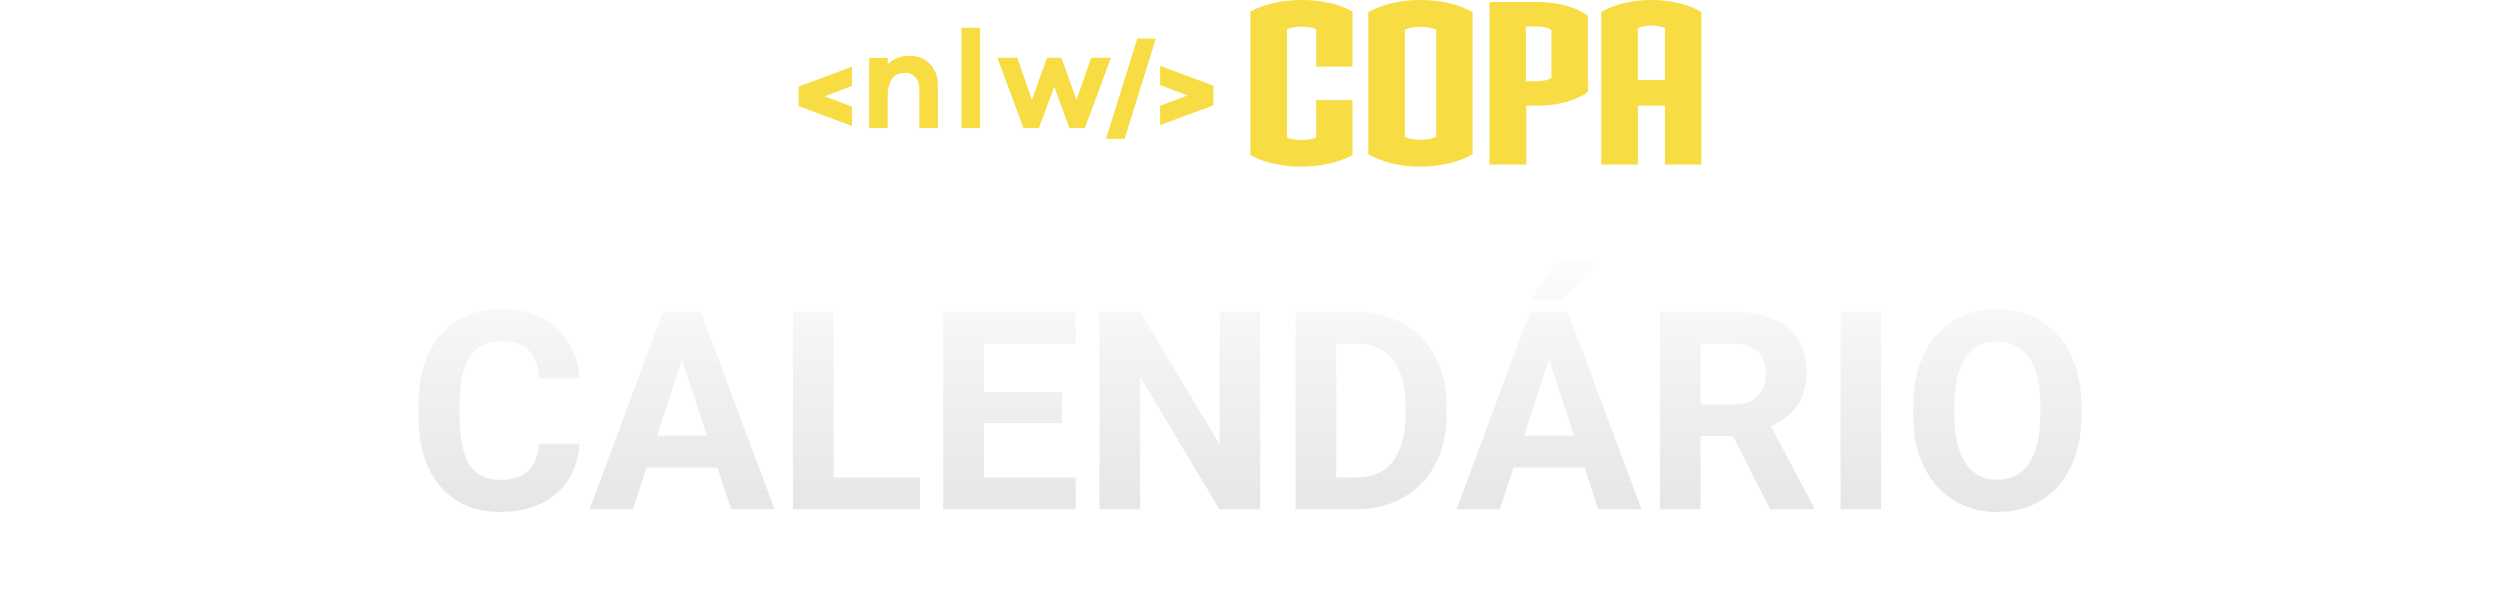
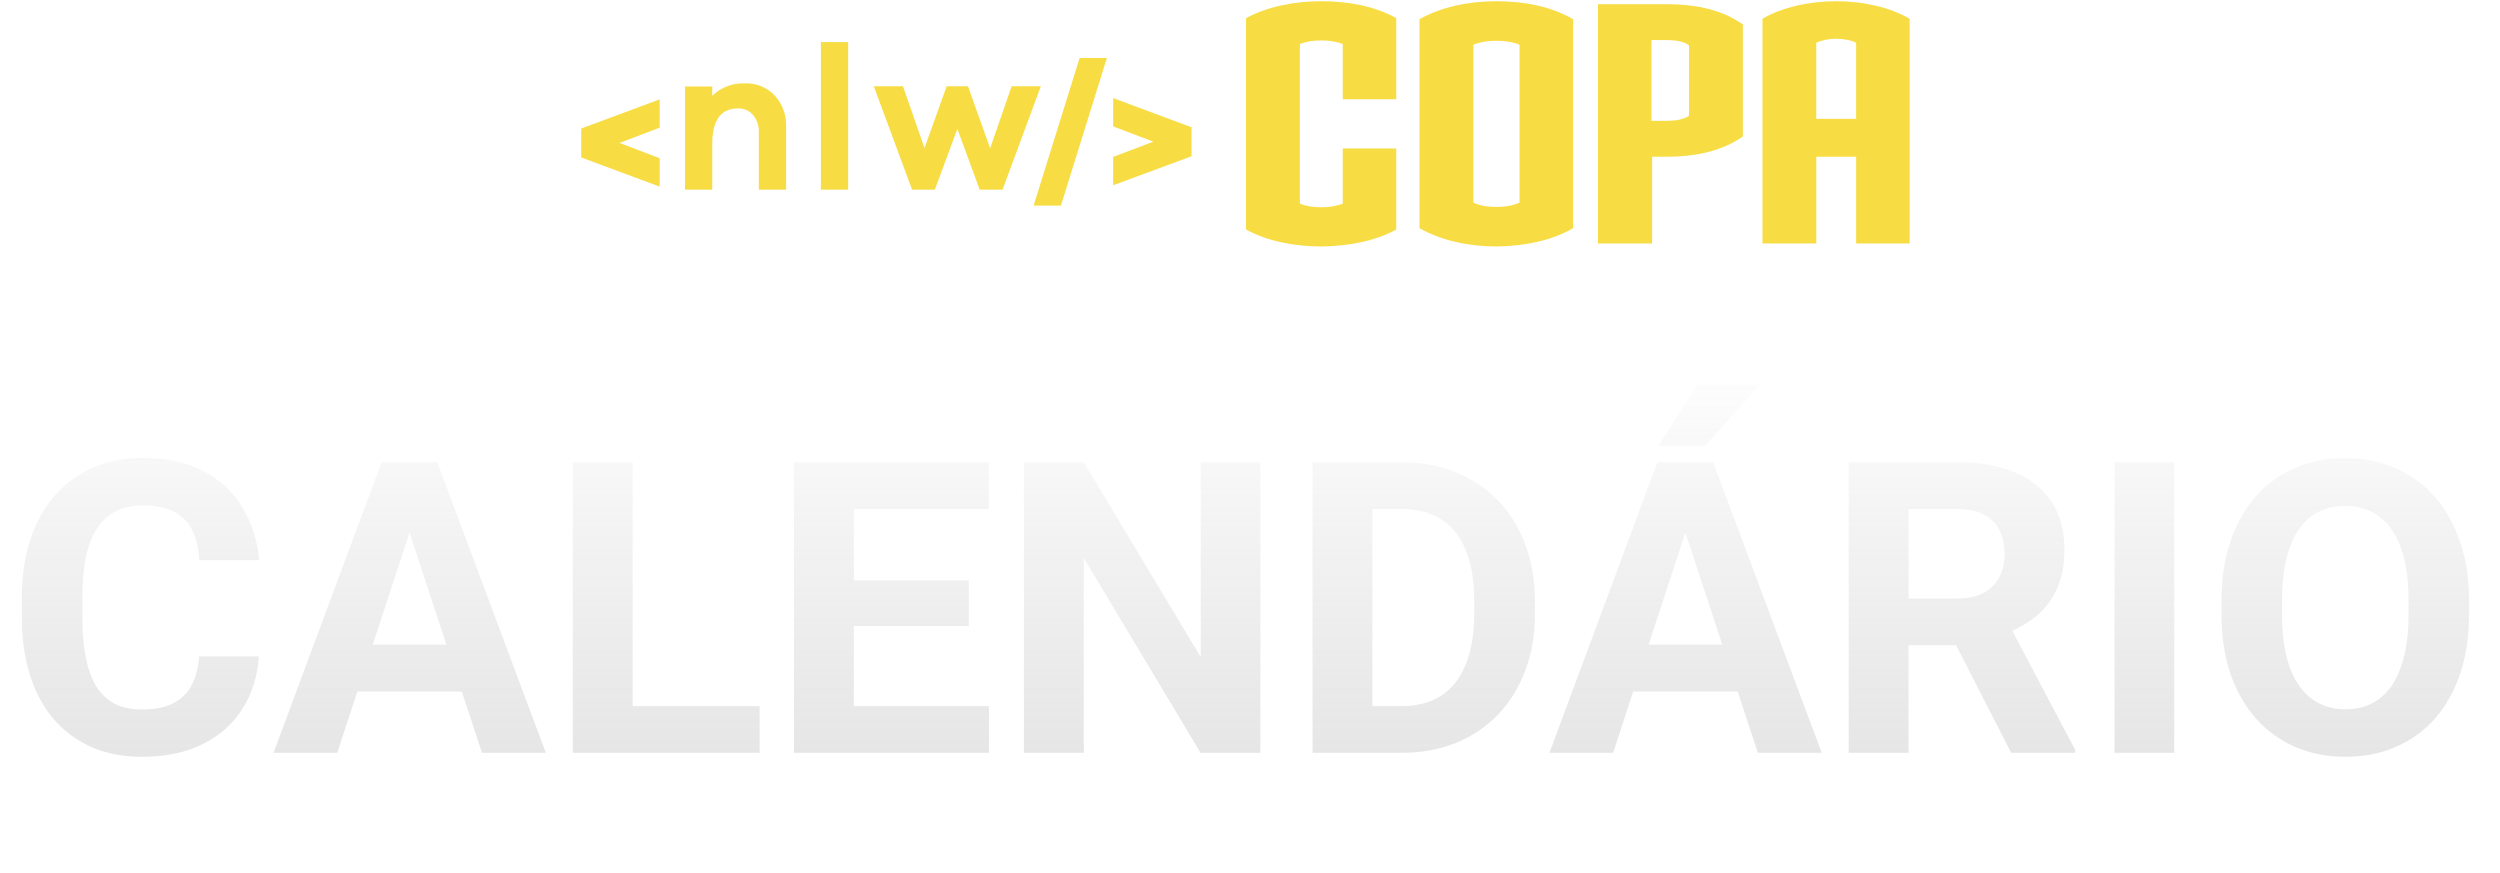
- <svg xmlns="http://www.w3.org/2000/svg" width="270" height="64" viewBox="0 0 270 64" fill="none">
-   <path fill-rule="evenodd" clip-rule="evenodd" d="M92.013 9.282V7.203L86.267 9.339H86.256V11.472H86.267L92.013 13.607V11.526L89.066 10.4L92.013 9.279V9.282Z" fill="#F7DD43" />
-   <path fill-rule="evenodd" clip-rule="evenodd" d="M125.292 13.504V11.425L128.236 10.307L125.292 9.189V7.111L131.03 9.246H131.043V11.382H131.03L125.292 13.506V13.504ZM122.827 4.17L119.454 15H121.456L124.83 4.17H122.827Z" fill="#F7DD43" />
-   <path fill-rule="evenodd" clip-rule="evenodd" d="M100.454 6.917C101.026 7.543 101.325 8.37 101.29 9.216V13.83H99.287V9.641C99.312 9.173 99.162 8.716 98.868 8.351C98.591 8.027 98.18 7.848 97.753 7.867C96.499 7.867 95.87 8.737 95.87 10.476V13.83H93.868V6.256H95.87V6.939C96.507 6.322 97.369 5.993 98.256 6.031C99.083 5.995 99.883 6.319 100.454 6.917Z" fill="#F7DD43" />
-   <path fill-rule="evenodd" clip-rule="evenodd" d="M103.841 3V13.83H105.844V3H103.841Z" fill="#F7DD43" />
-   <path fill-rule="evenodd" clip-rule="evenodd" d="M117.166 13.83H115.496L113.858 9.369L112.204 13.83H110.534L107.726 6.243H109.867L111.445 10.781L113.072 6.243H114.636L116.263 10.794L117.841 6.243H119.982L117.172 13.83H117.166Z" fill="#F7DD43" />
-   <path d="M140.58 17.998C138.653 17.998 136.629 17.633 135.043 16.754V1.244C136.605 0.39 138.628 2.85548e-05 140.58 2.85548e-05C142.531 2.85548e-05 144.507 0.365 146.066 1.244V7.195H142.139V3.146C141.676 2.951 141.115 2.878 140.555 2.878C139.995 2.878 139.481 2.951 138.993 3.146V14.852C139.456 15.047 139.993 15.12 140.555 15.12C141.117 15.12 141.652 15.047 142.139 14.852V10.805H146.066V16.756C144.53 17.61 142.506 17.975 140.58 18V17.998Z" fill="#F7DD43" />
-   <path d="M153.431 17.998C151.358 17.998 149.359 17.558 147.773 16.657V1.317C149.334 0.44 151.335 0 153.431 0C155.528 0 157.479 0.415 159.04 1.317V16.657C157.504 17.558 155.48 17.973 153.431 17.998ZM155.115 3.195C154.652 3 154.091 2.903 153.408 2.903C152.726 2.903 152.189 3 151.725 3.195V14.78C152.187 15 152.749 15.097 153.408 15.097C154.068 15.097 154.628 15 155.115 14.78V3.195Z" fill="#F7DD43" />
-   <path d="M165.893 11.413H164.844V17.778H160.869V0.22H165.893C168.284 0.22 170.088 0.707 171.502 1.707V9.926C170.113 10.902 168.282 11.413 165.893 11.413ZM167.552 3.243C167.187 2.975 166.698 2.853 165.868 2.853H164.794V8.779H165.868C166.673 8.779 167.16 8.657 167.552 8.414V3.243Z" fill="#F7DD43" />
-   <path d="M179.817 17.778V11.413H176.891V17.778H172.941V1.292C174.38 0.438 176.404 0 178.355 0C180.306 0 182.305 0.44 183.744 1.292V17.778H179.817ZM179.817 3.048C179.402 2.853 178.89 2.756 178.353 2.756C177.816 2.756 177.304 2.853 176.889 3.048V8.632H179.815V3.048H179.817Z" fill="#F7DD43" />
-   <path d="M58.213 47.925H62.593C62.505 49.36 62.109 50.635 61.406 51.748C60.713 52.861 59.741 53.73 58.491 54.355C57.251 54.98 55.757 55.293 54.009 55.293C52.642 55.293 51.416 55.059 50.332 54.59C49.248 54.111 48.32 53.428 47.549 52.539C46.787 51.65 46.206 50.576 45.806 49.316C45.405 48.057 45.205 46.645 45.205 45.083V43.603C45.205 42.041 45.41 40.63 45.82 39.37C46.24 38.101 46.836 37.022 47.607 36.133C48.389 35.244 49.321 34.56 50.405 34.082C51.489 33.603 52.7 33.364 54.038 33.364C55.815 33.364 57.315 33.687 58.535 34.331C59.766 34.976 60.718 35.864 61.392 36.997C62.075 38.13 62.485 39.419 62.622 40.864H58.227C58.179 40.005 58.008 39.277 57.715 38.682C57.422 38.076 56.977 37.622 56.382 37.319C55.796 37.007 55.015 36.851 54.038 36.851C53.306 36.851 52.666 36.987 52.119 37.261C51.572 37.534 51.113 37.949 50.742 38.506C50.371 39.062 50.093 39.766 49.907 40.615C49.731 41.455 49.644 42.441 49.644 43.574V45.083C49.644 46.187 49.727 47.158 49.893 47.998C50.059 48.828 50.312 49.531 50.654 50.107C51.006 50.674 51.455 51.103 52.002 51.397C52.559 51.68 53.227 51.821 54.009 51.821C54.927 51.821 55.684 51.675 56.279 51.382C56.875 51.089 57.329 50.654 57.642 50.078C57.964 49.502 58.154 48.784 58.213 47.925ZM74.15 37.319L68.35 55H63.677L71.602 33.672H74.575L74.15 37.319ZM78.97 55L73.154 37.319L72.686 33.672H75.689L83.657 55H78.97ZM78.706 47.06V50.503H67.441V47.06H78.706ZM99.346 51.572V55H88.608V51.572H99.346ZM90.029 33.672V55H85.635V33.672H90.029ZM116.177 51.572V55H104.824V51.572H116.177ZM106.26 33.672V55H101.865V33.672H106.26ZM114.697 42.358V45.698H104.824V42.358H114.697ZM116.162 33.672V37.114H104.824V33.672H116.162ZM136.099 33.672V55H131.704L123.135 40.703V55H118.74V33.672H123.135L131.719 47.983V33.672H136.099ZM146.47 55H141.826L141.855 51.572H146.47C147.622 51.572 148.594 51.313 149.385 50.796C150.176 50.269 150.771 49.502 151.172 48.496C151.582 47.49 151.787 46.274 151.787 44.849V43.809C151.787 42.715 151.67 41.753 151.436 40.923C151.211 40.093 150.874 39.395 150.425 38.828C149.976 38.262 149.424 37.837 148.77 37.554C148.115 37.261 147.363 37.114 146.514 37.114H141.738V33.672H146.514C147.939 33.672 149.243 33.916 150.425 34.404C151.616 34.883 152.646 35.571 153.516 36.47C154.385 37.368 155.054 38.442 155.522 39.692C156.001 40.933 156.24 42.315 156.24 43.838V44.849C156.24 46.362 156.001 47.744 155.522 48.994C155.054 50.244 154.385 51.318 153.516 52.217C152.656 53.105 151.626 53.794 150.425 54.282C149.233 54.761 147.915 55 146.47 55ZM144.316 33.672V55H139.922V33.672H144.316ZM167.783 37.319L161.982 55H157.31L165.234 33.672H168.208L167.783 37.319ZM172.603 55L166.787 37.319L166.318 33.672H169.321L177.29 55H172.603ZM172.339 47.06V50.503H161.074V47.06H172.339ZM165.308 32.471L168.179 27.959H172.764L168.735 32.471H165.308ZM179.268 33.672H187.222C188.853 33.672 190.254 33.916 191.426 34.404C192.607 34.893 193.516 35.615 194.15 36.572C194.785 37.529 195.103 38.706 195.103 40.102C195.103 41.245 194.907 42.227 194.517 43.047C194.136 43.857 193.594 44.536 192.891 45.083C192.197 45.62 191.382 46.05 190.444 46.372L189.053 47.105H182.139L182.109 43.677H187.251C188.022 43.677 188.662 43.54 189.17 43.267C189.678 42.993 190.059 42.612 190.312 42.124C190.576 41.636 190.708 41.069 190.708 40.425C190.708 39.741 190.581 39.15 190.327 38.652C190.073 38.154 189.688 37.773 189.17 37.51C188.652 37.246 188.003 37.114 187.222 37.114H183.662V55H179.268V33.672ZM191.191 55L186.328 45.493L190.972 45.464L195.894 54.795V55H191.191ZM203.159 33.672V55H198.779V33.672H203.159ZM224.795 43.838V44.849C224.795 46.47 224.575 47.925 224.136 49.214C223.696 50.503 223.076 51.602 222.275 52.51C221.475 53.408 220.518 54.097 219.404 54.575C218.301 55.054 217.075 55.293 215.728 55.293C214.39 55.293 213.164 55.054 212.051 54.575C210.947 54.097 209.99 53.408 209.18 52.51C208.369 51.602 207.739 50.503 207.29 49.214C206.851 47.925 206.631 46.47 206.631 44.849V43.838C206.631 42.207 206.851 40.752 207.29 39.473C207.729 38.184 208.35 37.085 209.15 36.177C209.961 35.269 210.918 34.575 212.021 34.097C213.135 33.618 214.36 33.379 215.698 33.379C217.046 33.379 218.271 33.618 219.375 34.097C220.488 34.575 221.445 35.269 222.246 36.177C223.057 37.085 223.682 38.184 224.121 39.473C224.57 40.752 224.795 42.207 224.795 43.838ZM220.356 44.849V43.809C220.356 42.676 220.254 41.68 220.049 40.82C219.844 39.961 219.541 39.238 219.141 38.652C218.74 38.066 218.252 37.627 217.676 37.334C217.1 37.031 216.44 36.88 215.698 36.88C214.956 36.88 214.297 37.031 213.721 37.334C213.154 37.627 212.671 38.066 212.271 38.652C211.88 39.238 211.582 39.961 211.377 40.82C211.172 41.68 211.069 42.676 211.069 43.809V44.849C211.069 45.972 211.172 46.968 211.377 47.837C211.582 48.696 211.885 49.424 212.285 50.02C212.686 50.605 213.174 51.05 213.75 51.352C214.326 51.655 214.985 51.807 215.728 51.807C216.47 51.807 217.129 51.655 217.705 51.352C218.281 51.05 218.765 50.605 219.155 50.02C219.546 49.424 219.844 48.696 220.049 47.837C220.254 46.968 220.356 45.972 220.356 44.849Z" fill="url(#paint0_linear_122_239)" />
+ <svg xmlns="http://www.w3.org/2000/svg" width="258" height="90" viewBox="0 0 258 90" fill="none">
+   <path fill-rule="evenodd" clip-rule="evenodd" d="M68.08 13.177V10.254L60 13.258H59.985V16.257H60L68.08 19.26V16.333L63.937 14.75L68.08 13.173V13.177Z" fill="#F7DD43" />
+   <path fill-rule="evenodd" clip-rule="evenodd" d="M114.88 19.115V16.192L119.019 14.62L114.88 13.047V10.124L122.948 13.127H122.967V16.131H122.948L114.88 19.119V19.115ZM111.414 5.989L106.67 21.219H109.486L114.229 5.989H111.414Z" fill="#F7DD43" />
+   <path fill-rule="evenodd" clip-rule="evenodd" d="M79.951 9.853C80.755 10.732 81.176 11.896 81.126 13.085V19.574H78.31V13.682C78.345 13.024 78.134 12.381 77.721 11.869C77.331 11.414 76.753 11.161 76.153 11.188C74.389 11.188 73.505 12.412 73.505 14.857V19.574H70.689V8.923H73.505V9.883C74.4 9.015 75.613 8.552 76.86 8.605C78.023 8.556 79.148 9.011 79.951 9.853V9.853Z" fill="#F7DD43" />
+   <path fill-rule="evenodd" clip-rule="evenodd" d="M84.714 4.344V19.574H87.53V4.344H84.714Z" fill="#F7DD43" />
+   <path fill-rule="evenodd" clip-rule="evenodd" d="M103.452 19.574H101.103L98.8 13.3L96.474 19.574H94.125L90.177 8.904H93.188L95.407 15.285L97.695 8.904H99.894L102.182 15.304L104.401 8.904H107.412L103.46 19.574H103.452Z" fill="#F7DD43" />
+   <path d="M136.378 25.435C133.669 25.435 130.823 24.922 128.592 23.685V1.875C130.788 0.673 133.634 0.125 136.378 0.125C139.121 0.125 141.9 0.638 144.093 1.875V10.243H138.571V4.548C137.92 4.274 137.13 4.172 136.343 4.172C135.555 4.172 134.832 4.274 134.147 4.548V21.011C134.797 21.285 135.553 21.388 136.343 21.388C137.133 21.388 137.885 21.285 138.571 21.011V15.319H144.093V23.688C141.932 24.889 139.087 25.403 136.378 25.438V25.435Z" fill="#F7DD43" />
+   <path d="M154.45 25.435C151.535 25.435 148.724 24.817 146.493 23.548V1.977C148.689 0.743 151.502 0.125 154.45 0.125C157.398 0.125 160.142 0.708 162.338 1.977V23.548C160.177 24.817 157.331 25.4 154.45 25.435ZM156.818 4.618C156.168 4.344 155.378 4.207 154.418 4.207C153.459 4.207 152.704 4.344 152.051 4.618V20.909C152.701 21.218 153.491 21.355 154.418 21.355C155.345 21.355 156.133 21.218 156.818 20.909V4.618Z" fill="#F7DD43" />
+   <path d="M171.975 16.174H170.499V25.126H164.91V0.434H171.975C175.337 0.434 177.874 1.119 179.862 2.525V14.083C177.908 15.457 175.334 16.174 171.975 16.174ZM174.307 4.686C173.794 4.309 173.106 4.137 171.94 4.137H170.429V12.471H171.94C173.071 12.471 173.756 12.299 174.307 11.958V4.686Z" fill="#F7DD43" />
+   <path d="M191.555 25.126V16.174H187.441V25.126H181.886V1.942C183.909 0.74 186.755 0.125 189.499 0.125C192.243 0.125 195.054 0.743 197.078 1.942V25.126H191.555ZM191.555 4.411C190.972 4.137 190.252 4 189.496 4C188.741 4 188.021 4.137 187.438 4.411V12.264H191.552V4.411H191.555Z" fill="#F7DD43" />
+   <path d="M20.549 67.738H26.709C26.585 69.757 26.029 71.549 25.04 73.114C24.065 74.68 22.699 75.902 20.941 76.781C19.197 77.66 17.096 78.1 14.637 78.1C12.715 78.1 10.991 77.77 9.467 77.111C7.943 76.438 6.638 75.477 5.553 74.227C4.482 72.977 3.665 71.466 3.102 69.695C2.539 67.923 2.257 65.939 2.257 63.742V61.661C2.257 59.464 2.546 57.48 3.122 55.708C3.713 53.923 4.551 52.405 5.635 51.156C6.734 49.906 8.046 48.944 9.57 48.272C11.094 47.599 12.797 47.262 14.679 47.262C17.178 47.262 19.286 47.715 21.003 48.622C22.733 49.528 24.072 50.778 25.019 52.371C25.981 53.964 26.558 55.777 26.75 57.809H20.57C20.501 56.601 20.261 55.578 19.849 54.74C19.437 53.888 18.812 53.25 17.974 52.824C17.151 52.385 16.052 52.165 14.679 52.165C13.649 52.165 12.749 52.357 11.98 52.742C11.211 53.126 10.566 53.71 10.044 54.493C9.522 55.275 9.13 56.264 8.87 57.459C8.622 58.64 8.499 60.027 8.499 61.62V63.742C8.499 65.293 8.615 66.66 8.849 67.841C9.082 69.008 9.439 69.997 9.92 70.807C10.415 71.604 11.046 72.208 11.815 72.62C12.598 73.018 13.539 73.217 14.637 73.217C15.928 73.217 16.993 73.011 17.83 72.6C18.668 72.188 19.306 71.576 19.746 70.766C20.199 69.956 20.467 68.947 20.549 67.738ZM42.962 52.824L34.804 77.688H28.233L39.377 47.695H43.559L42.962 52.824ZM49.739 77.688L41.561 52.824L40.902 47.695H45.124L56.331 77.688H49.739ZM49.368 66.523V71.364H33.527V66.523H49.368ZM78.392 72.867V77.688H63.293V72.867H78.392ZM65.291 47.695V77.688H59.111V47.695H65.291ZM102.061 72.867V77.688H86.097V72.867H102.061ZM88.115 47.695V77.688H81.936V47.695H88.115ZM99.981 59.91V64.607H86.097V59.91H99.981ZM102.04 47.695V52.536H86.097V47.695H102.04ZM130.076 47.695V77.688H123.896L111.846 57.583V77.688H105.666V47.695H111.846L123.917 67.82V47.695H130.076ZM144.661 77.688H138.131L138.172 72.867H144.661C146.281 72.867 147.647 72.503 148.76 71.775C149.872 71.034 150.71 69.956 151.273 68.541C151.85 67.127 152.138 65.417 152.138 63.412V61.95C152.138 60.411 151.973 59.059 151.644 57.892C151.328 56.724 150.854 55.742 150.222 54.946C149.591 54.149 148.815 53.552 147.895 53.154C146.975 52.742 145.917 52.536 144.722 52.536H138.007V47.695H144.722C146.727 47.695 148.561 48.038 150.222 48.725C151.898 49.398 153.347 50.366 154.569 51.629C155.791 52.893 156.732 54.403 157.391 56.161C158.064 57.905 158.4 59.848 158.4 61.991V63.412C158.4 65.541 158.064 67.484 157.391 69.242C156.732 71 155.791 72.51 154.569 73.774C153.36 75.023 151.912 75.992 150.222 76.678C148.547 77.351 146.693 77.688 144.661 77.688ZM141.632 47.695V77.688H135.453V47.695H141.632ZM174.633 52.824L166.475 77.688H159.904L171.048 47.695H175.23L174.633 52.824ZM181.41 77.688L173.232 52.824L172.573 47.695H176.796L188.002 77.688H181.41ZM181.039 66.523V71.364H165.198V66.523H181.039ZM171.151 46.006L175.189 39.661H181.636L175.972 46.006H171.151ZM190.783 47.695H201.968C204.261 47.695 206.232 48.038 207.88 48.725C209.542 49.411 210.819 50.428 211.711 51.773C212.604 53.119 213.05 54.774 213.05 56.738C213.05 58.345 212.776 59.725 212.226 60.878C211.691 62.018 210.929 62.973 209.94 63.742C208.965 64.497 207.818 65.101 206.5 65.555L204.543 66.584H194.82L194.779 61.764H202.009C203.094 61.764 203.994 61.572 204.708 61.187C205.422 60.803 205.957 60.267 206.314 59.581C206.685 58.894 206.871 58.097 206.871 57.191C206.871 56.23 206.692 55.399 206.335 54.699C205.978 53.998 205.436 53.463 204.708 53.092C203.98 52.721 203.067 52.536 201.968 52.536H196.962V77.688H190.783V47.695ZM207.55 77.688L200.711 64.319L207.241 64.277L214.163 77.399V77.688H207.55ZM224.38 47.695V77.688H218.221V47.695H224.38ZM254.805 61.991V63.412C254.805 65.692 254.496 67.738 253.878 69.551C253.26 71.364 252.388 72.908 251.262 74.186C250.136 75.449 248.79 76.417 247.225 77.09C245.673 77.763 243.949 78.1 242.054 78.1C240.173 78.1 238.449 77.763 236.884 77.09C235.332 76.417 233.986 75.449 232.846 74.186C231.707 72.908 230.821 71.364 230.189 69.551C229.571 67.738 229.262 65.692 229.262 63.412V61.991C229.262 59.697 229.571 57.651 230.189 55.852C230.807 54.039 231.679 52.495 232.805 51.217C233.945 49.94 235.291 48.965 236.843 48.292C238.408 47.619 240.132 47.283 242.013 47.283C243.908 47.283 245.632 47.619 247.184 48.292C248.749 48.965 250.095 49.94 251.221 51.217C252.361 52.495 253.24 54.039 253.858 55.852C254.49 57.651 254.805 59.697 254.805 61.991ZM248.564 63.412V61.95C248.564 60.357 248.42 58.956 248.131 57.747C247.843 56.539 247.417 55.523 246.854 54.699C246.291 53.875 245.604 53.257 244.794 52.845C243.984 52.419 243.057 52.206 242.013 52.206C240.969 52.206 240.042 52.419 239.232 52.845C238.436 53.257 237.756 53.875 237.193 54.699C236.644 55.523 236.225 56.539 235.936 57.747C235.648 58.956 235.504 60.357 235.504 61.95V63.412C235.504 64.991 235.648 66.392 235.936 67.614C236.225 68.823 236.65 69.846 237.214 70.684C237.777 71.508 238.463 72.132 239.273 72.558C240.084 72.984 241.011 73.197 242.054 73.197C243.098 73.197 244.025 72.984 244.835 72.558C245.646 72.132 246.325 71.508 246.875 70.684C247.424 69.846 247.843 68.823 248.131 67.614C248.42 66.392 248.564 64.991 248.564 63.412Z" fill="url(#paint0_linear_301_3040)" />
  <defs>
-     <linearGradient id="paint0_linear_122_239" x1="135" y1="26" x2="135" y2="64" gradientUnits="userSpaceOnUse">
+     <linearGradient id="paint0_linear_301_3040" x1="128.531" y1="36.688" x2="128.531" y2="89.688" gradientUnits="userSpaceOnUse">
      <stop stop-color="white" />
      <stop offset="1" stop-color="#D9D9D9" stop-opacity="0.8" />
    </linearGradient>
  </defs>
</svg>
